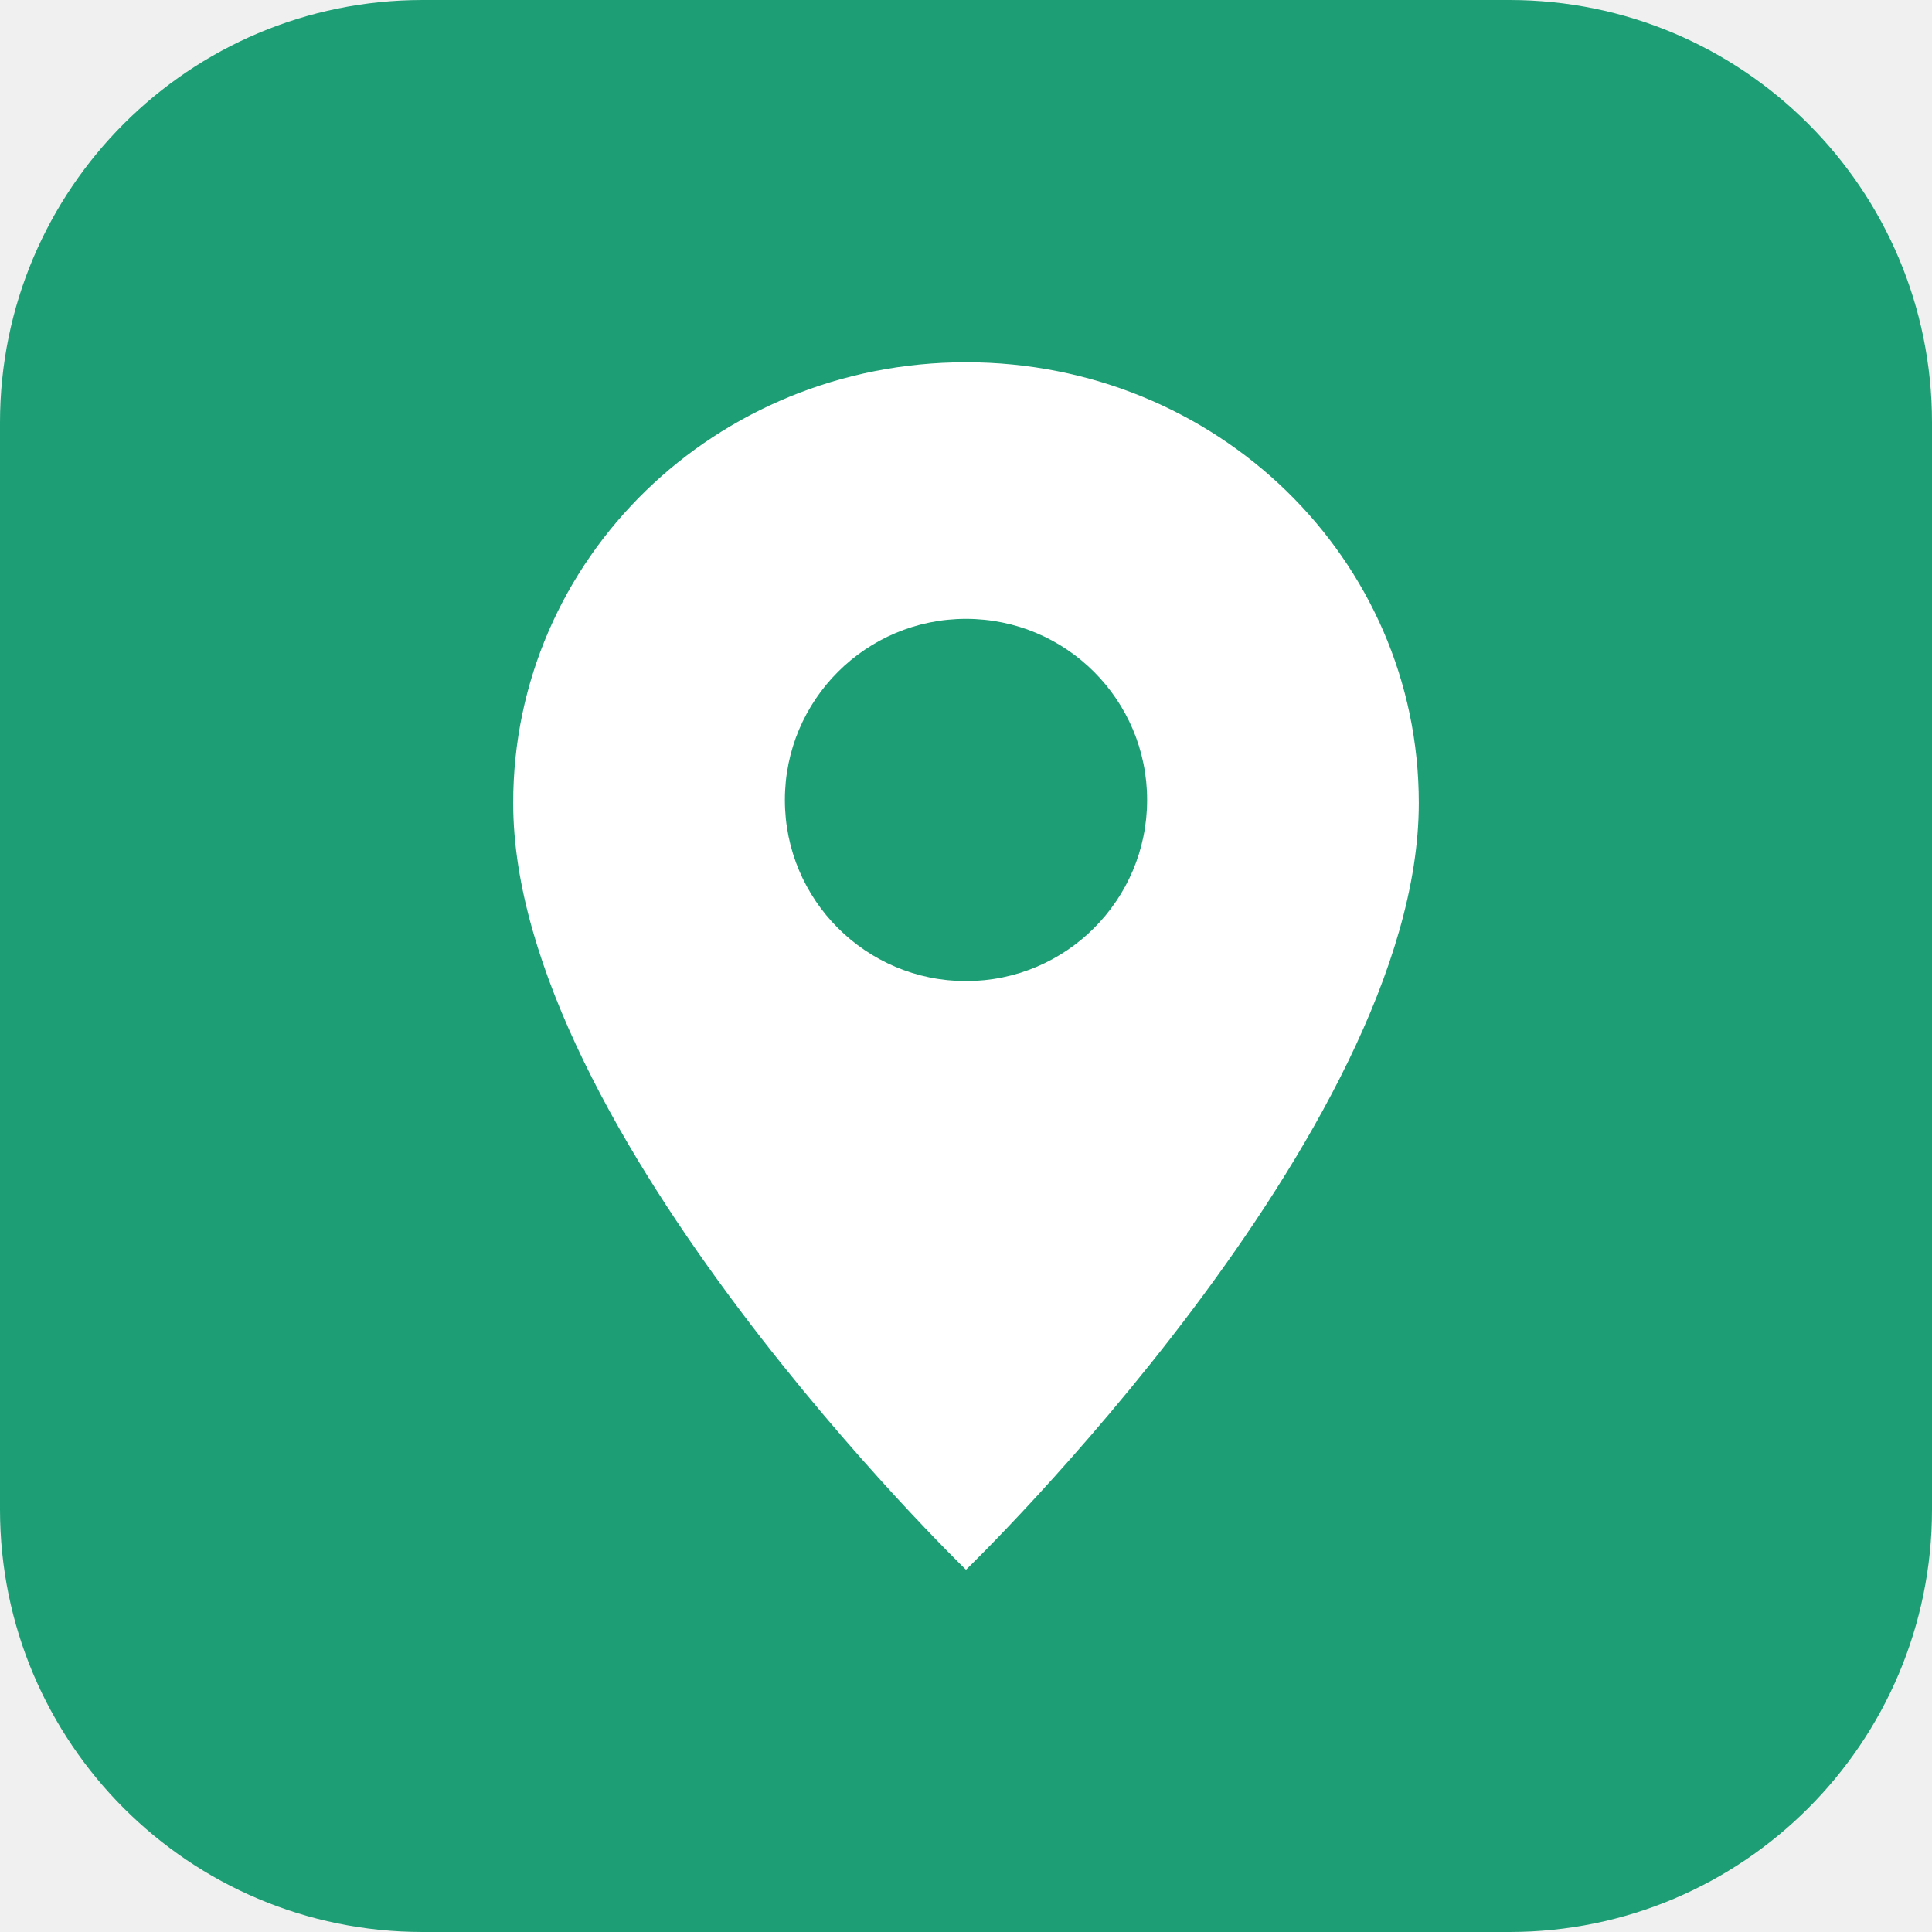
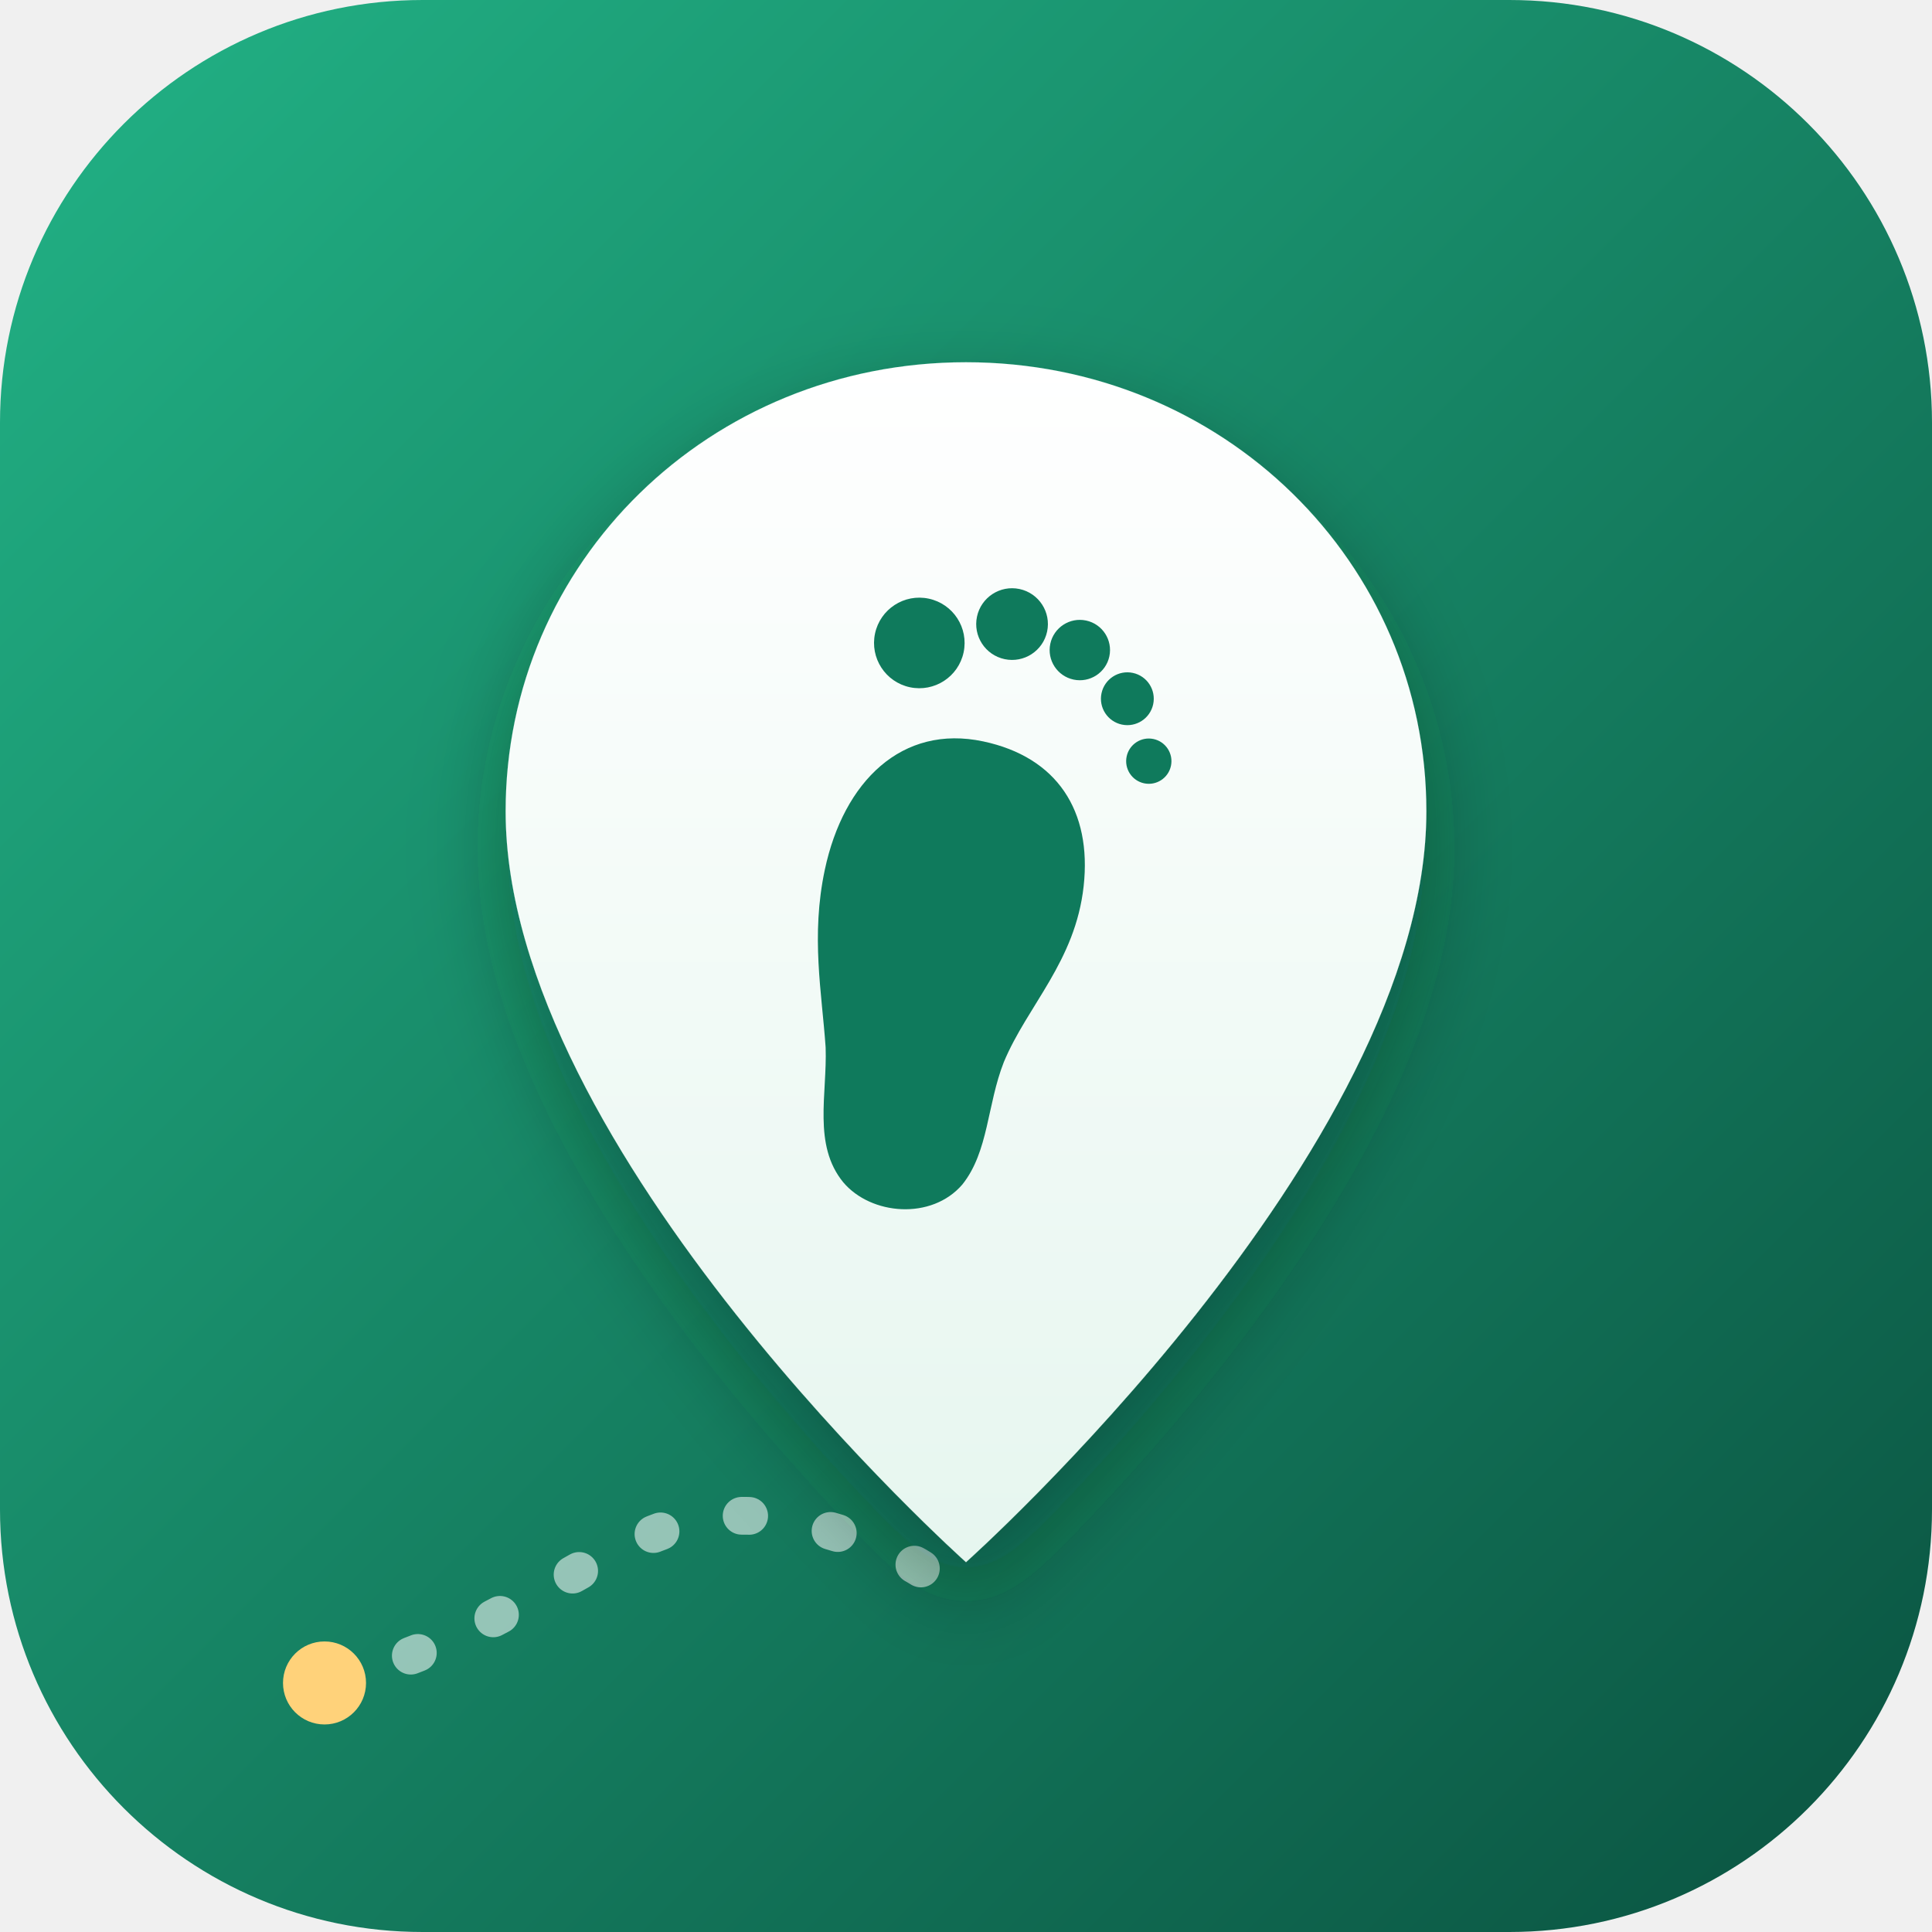
- <svg xmlns="http://www.w3.org/2000/svg" viewBox="0 0 64 64">
-   <rect width="64" height="64" rx="14" fill="#1D9E75" />
-   <path d="M32 12c-8.3 0-15 6.5-15 14.6C17 37.5 32 52 32 52s15-14.5 15-25.4C47 18.5 40.3 12 32 12z" fill="#fff" />
-   <circle cx="32" cy="26.5" r="6" fill="#1D9E75" />
+ <svg xmlns="http://www.w3.org/2000/svg" viewBox="0 0 512 512">
+   <defs>
+     <linearGradient id="bg" x1="0" y1="0" x2="1" y2="1">
+       <stop offset="0" stop-color="#22b386" />
+       <stop offset="1" stop-color="#0a5240" />
+     </linearGradient>
+     <linearGradient id="pin" x1="0" y1="0" x2="0" y2="1">
+       <stop offset="0" stop-color="#ffffff" />
+       <stop offset="1" stop-color="#e6f6ef" />
+     </linearGradient>
+     <filter id="sh" x="-30%" y="-30%" width="160%" height="160%">
+       <feDropShadow dx="0" dy="10" stdDeviation="12" flood-color="#032b21" flood-opacity=".35" />
+     </filter>
+   </defs>
+   <rect width="512" height="512" rx="112" fill="url(#bg)" />
+   <path d="M86 446 C 150 430, 168 392, 214 404 S 250 430, 256 418" fill="none" stroke="#fff" stroke-opacity=".55" stroke-width="10" stroke-linecap="round" stroke-dasharray="2 22" />
+   <circle cx="86" cy="446" r="11" fill="#ffd27a" />
+   <g filter="url(#sh)">
+     <path d="M256 96c-68 0-122 53-122 119 0 90 122 199 122 199s122-109 122-199c0-66-54-119-122-119z" fill="url(#pin)" />
+   </g>
+   <g fill="#0f7a5c" transform="rotate(12 256 218)">
+     <path d="M256 196c-22 0-34 18-34 42 0 18 6 32 10 46 3 12 2 26 12 34 9 7 25 5 31-6 5-10 2-22 4-34 3-16 13-30 11-50-2-20-14-32-34-32z" />
+     <circle cx="234" cy="174" r="12" />
+     <circle cx="257" cy="164" r="9.5" />
+     <circle cx="276" cy="167" r="8" />
+     <circle cx="291" cy="177" r="7" />
+     <circle cx="300" cy="192" r="6" />
+   </g>
</svg>
